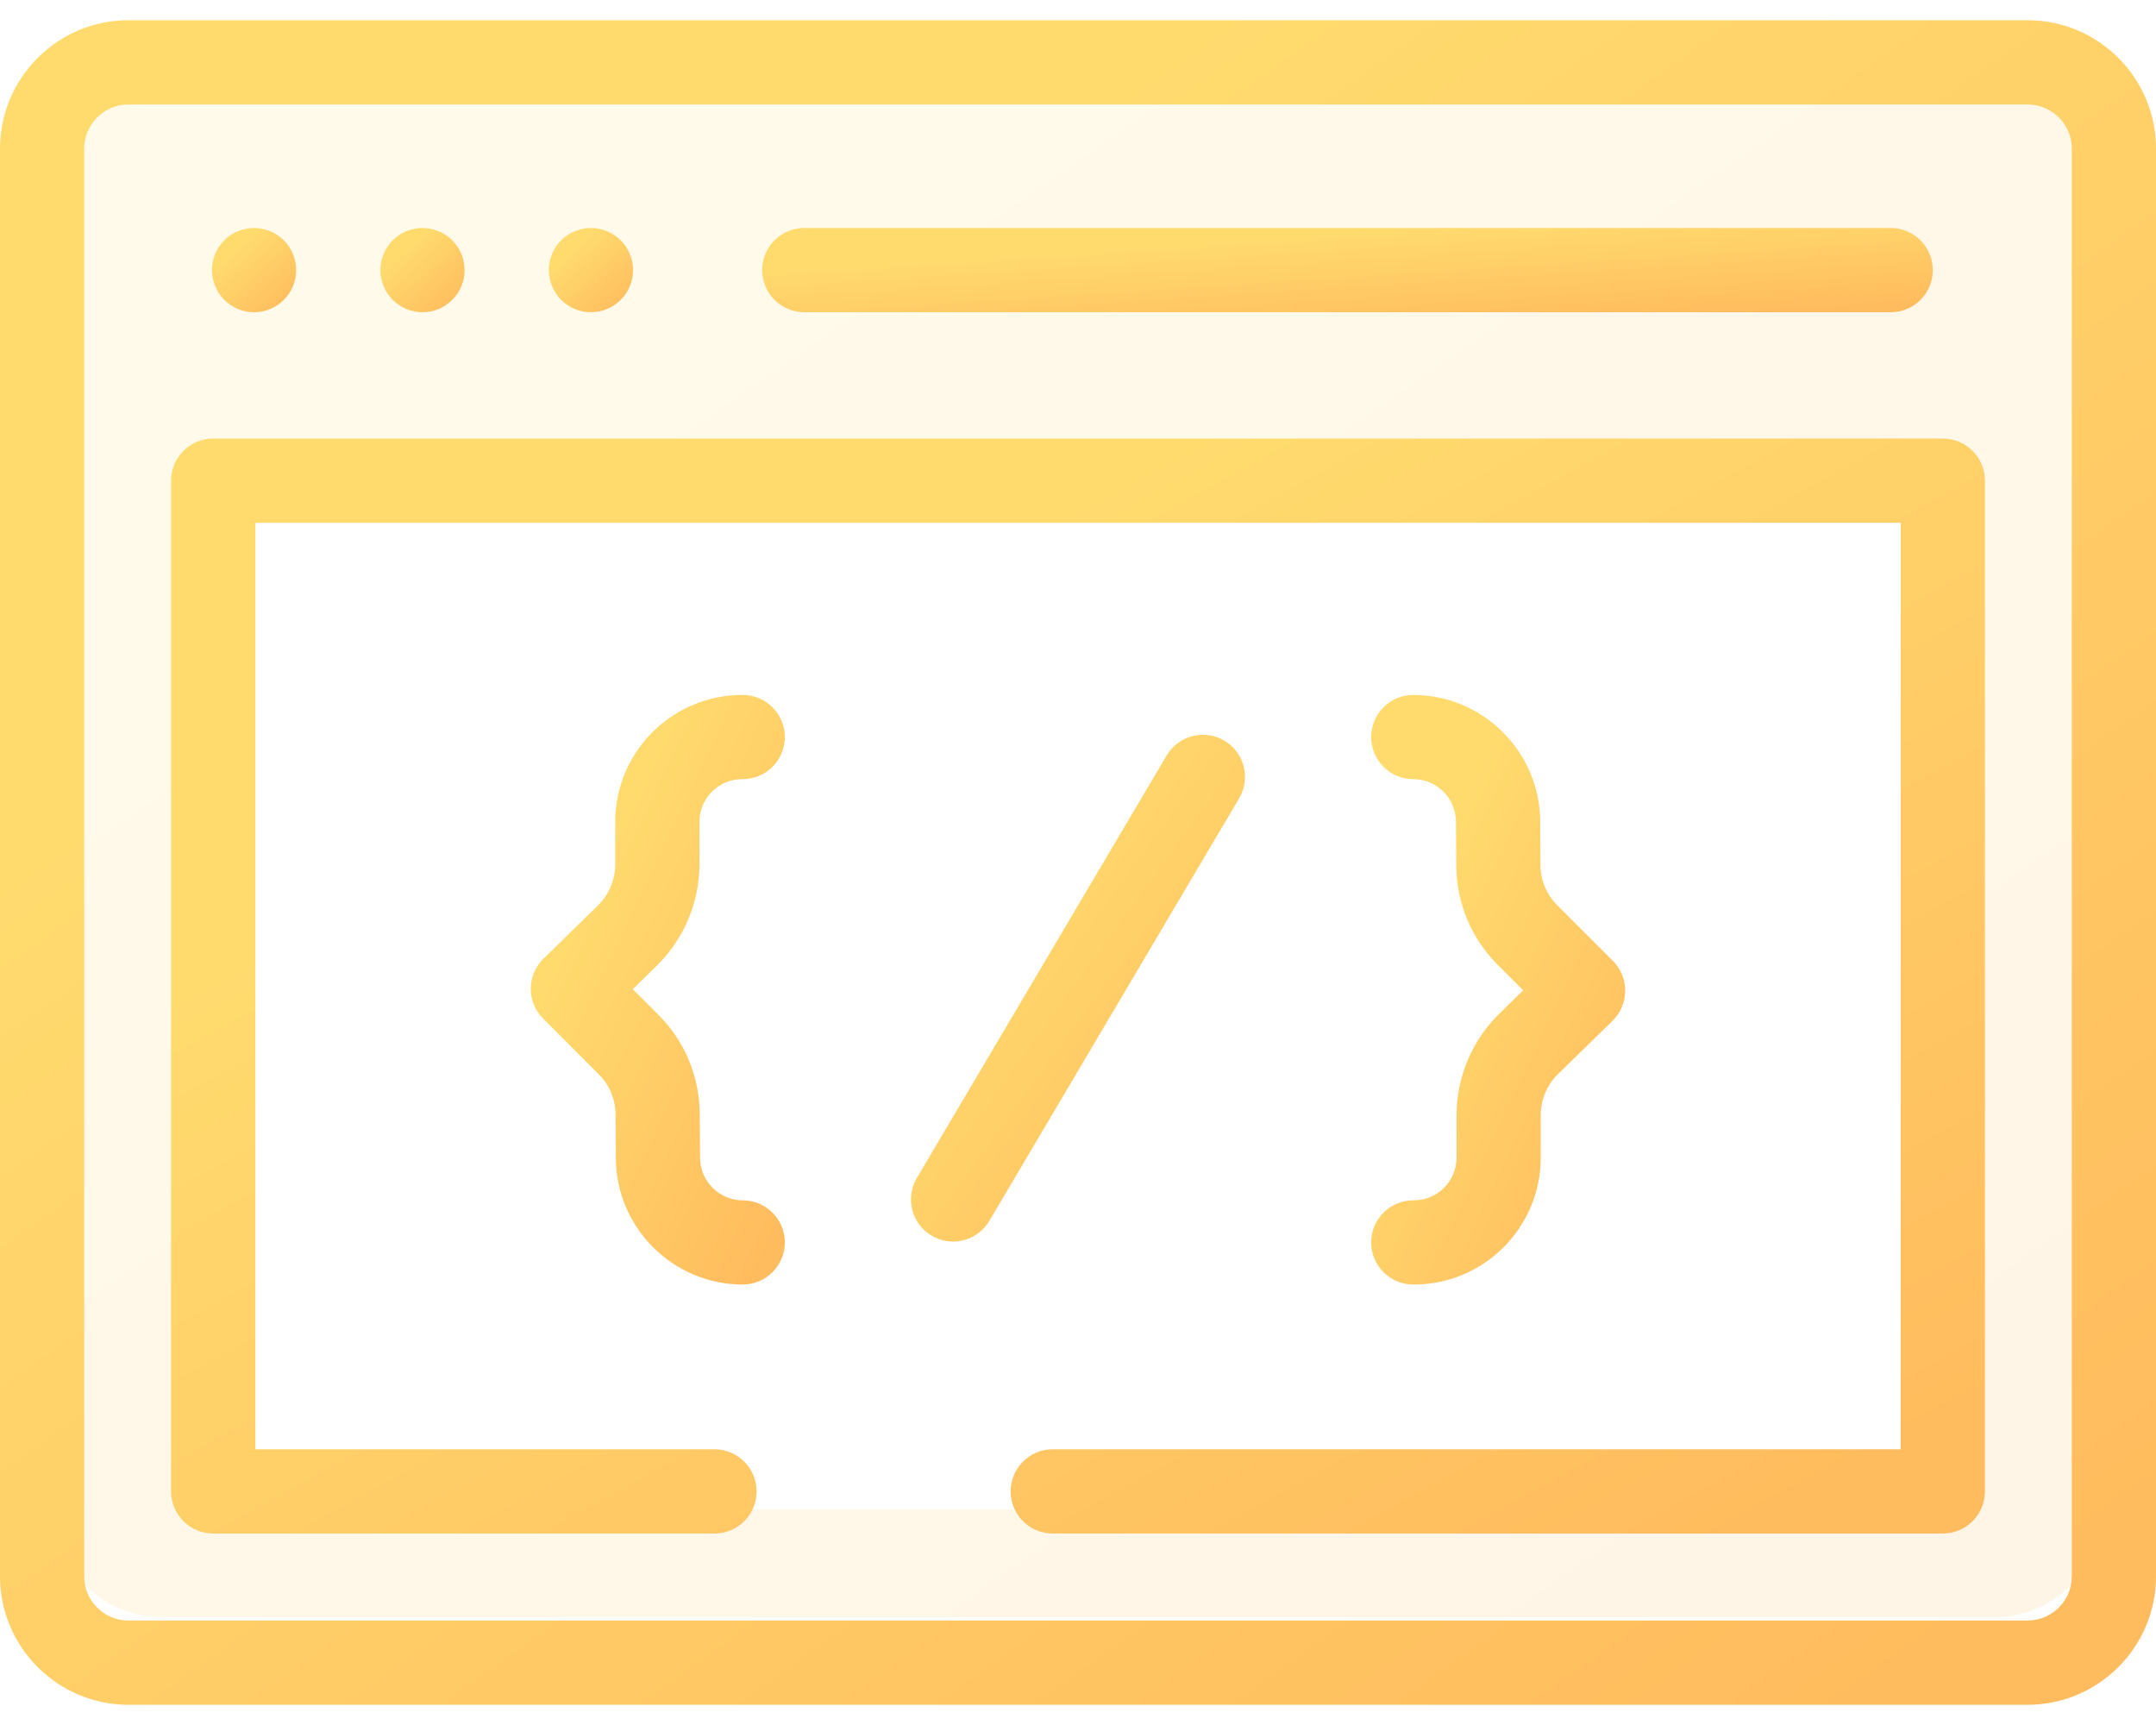
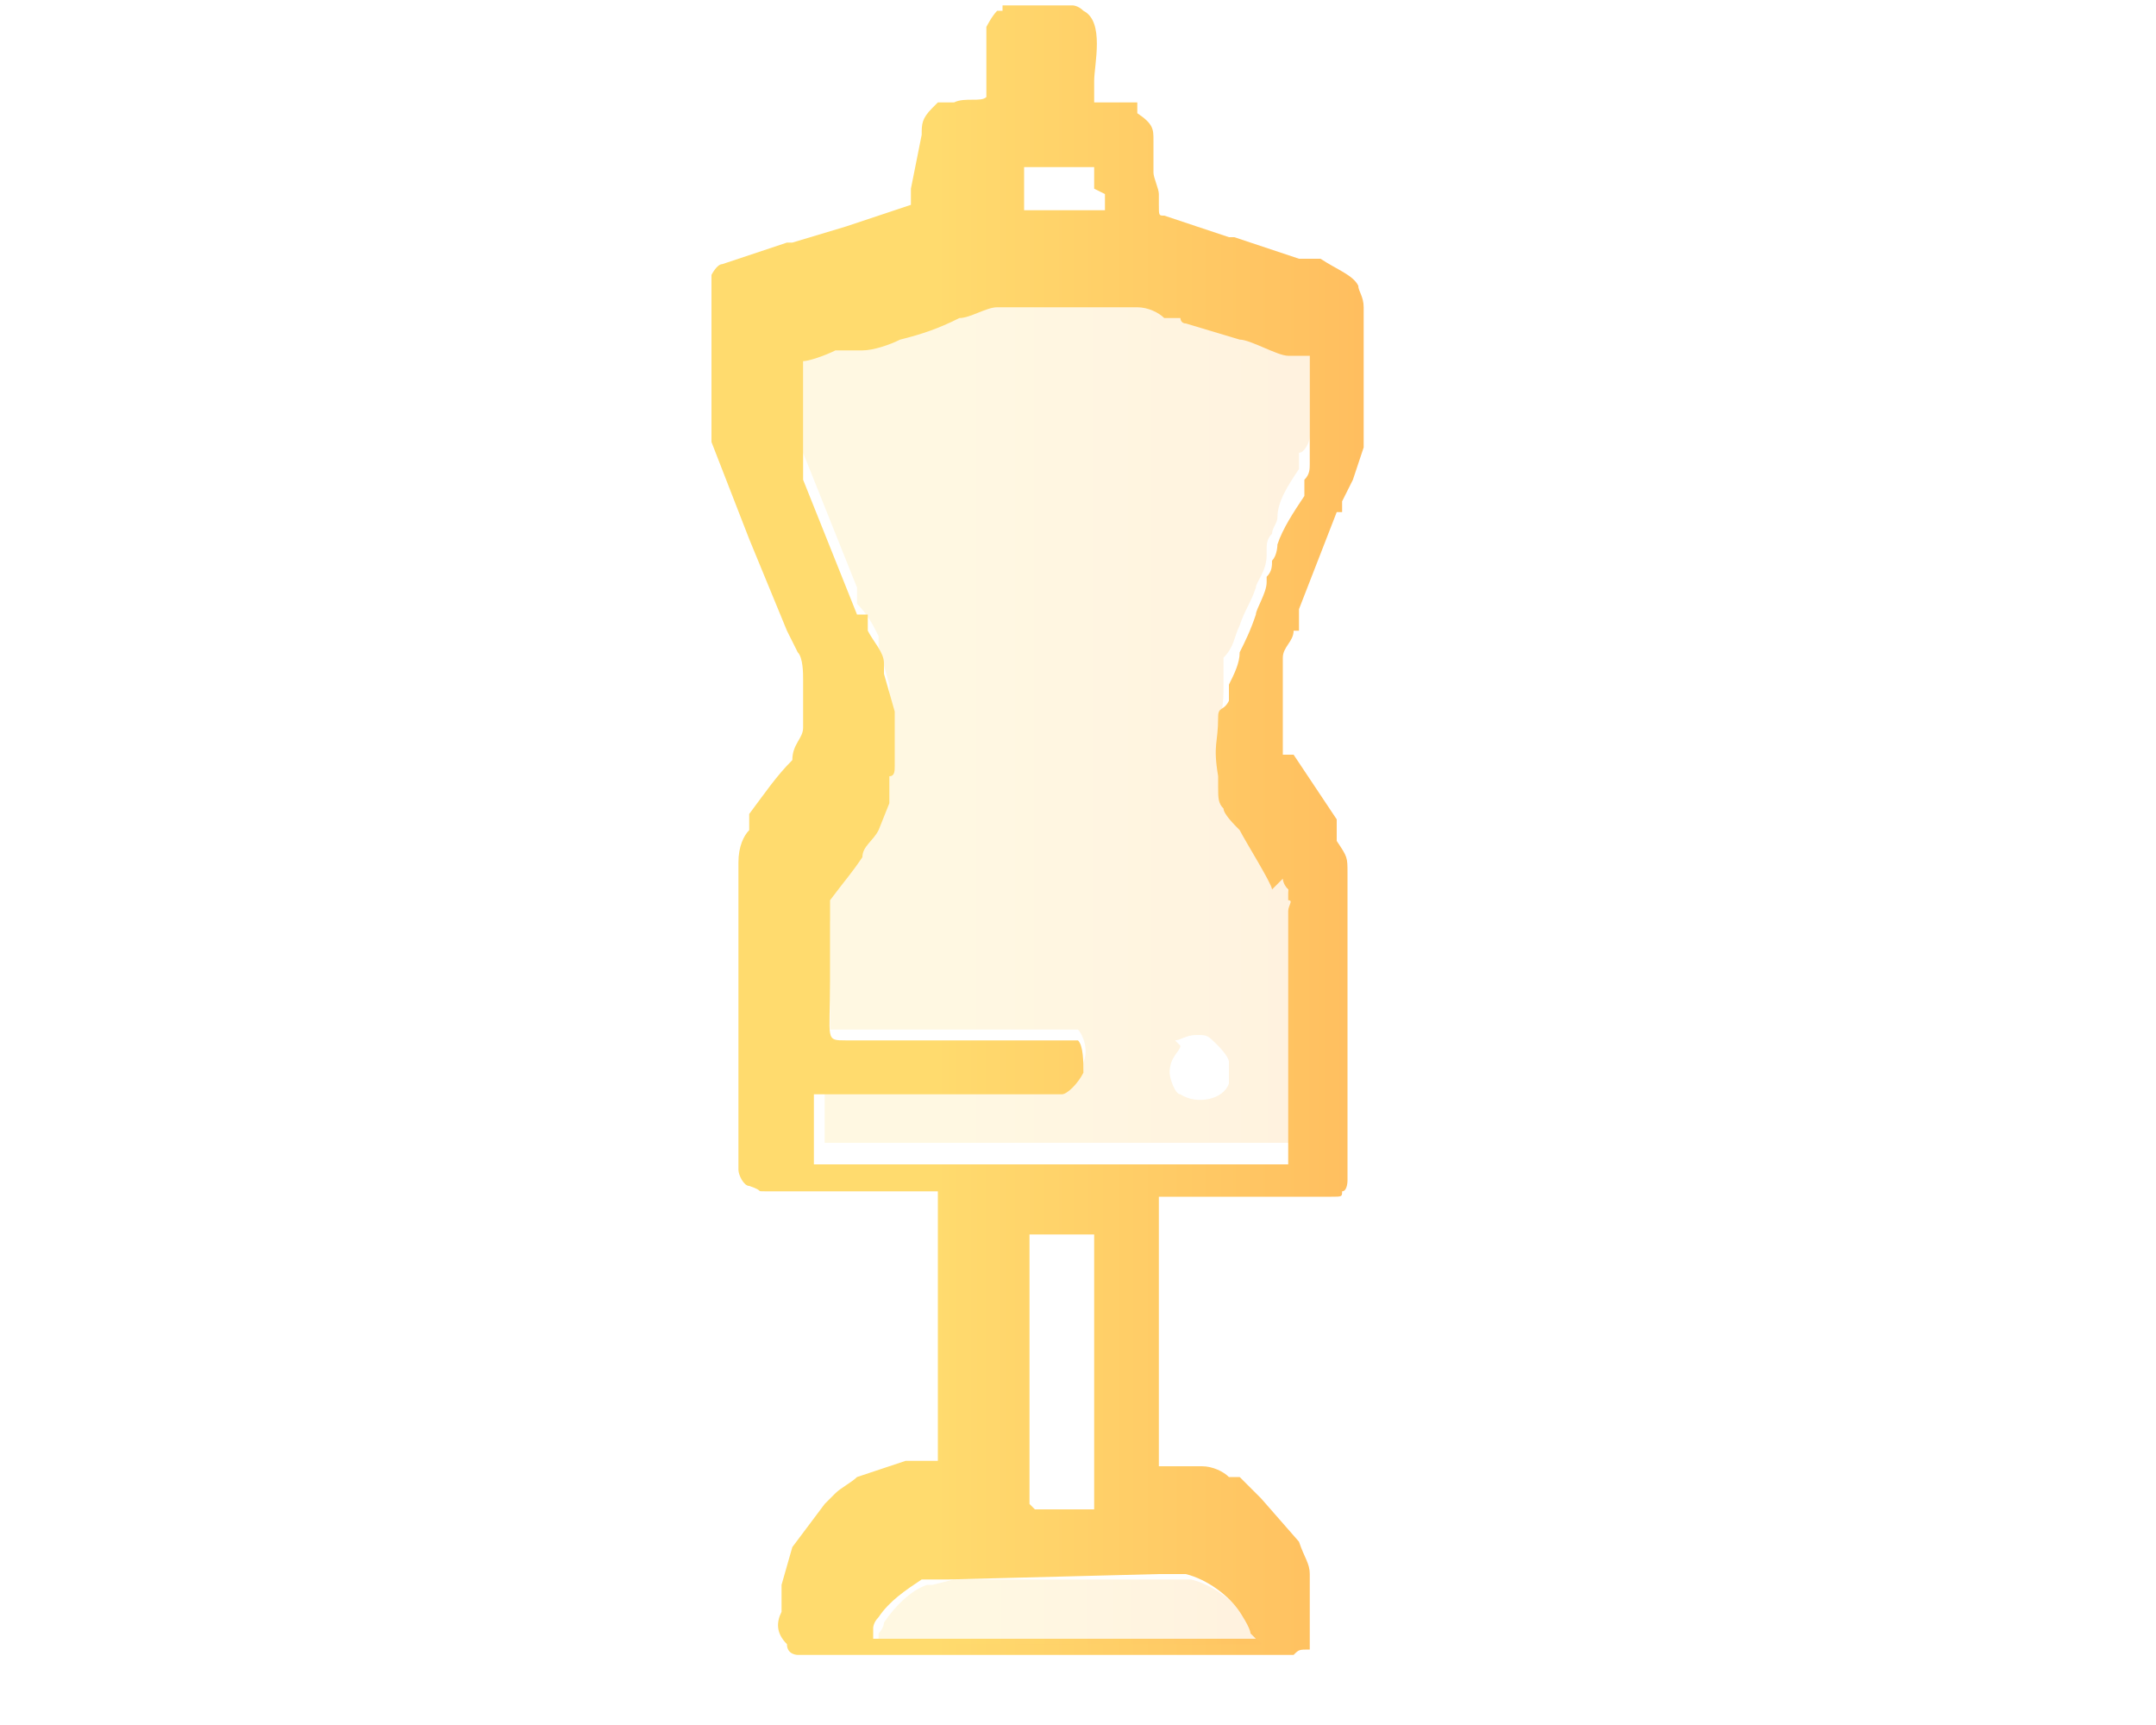
- <svg xmlns="http://www.w3.org/2000/svg" width="40" height="32" viewBox="0 0 40 32" fill="none">
-   <path opacity="0.15" fill-rule="evenodd" clip-rule="evenodd" d="M3 1C1.895 1 1 1.895 1 3V28C1 29.105 1.895 30 3 30H37C38.105 30 39 29.105 39 28V3C39 1.895 38.105 1 37 1H3ZM36 9H4V28H36V9Z" fill="url(#paint0_linear)" />
-   <path d="M37.617 0.375H2.383C1.069 0.375 0 1.444 0 2.758V29.242C0 30.556 1.069 31.625 2.383 31.625H37.617C38.931 31.625 40 30.556 40 29.242V2.758C40 1.444 38.931 0.375 37.617 0.375ZM38.438 29.242C38.438 29.695 38.069 30.062 37.617 30.062H2.383C1.931 30.062 1.562 29.695 1.562 29.242V2.758C1.562 2.306 1.931 1.938 2.383 1.938H37.617C38.069 1.938 38.438 2.306 38.438 2.758V29.242Z" fill="url(#paint1_linear)" />
-   <path d="M14.922 5.792H35.078C35.51 5.792 35.859 5.442 35.859 5.01C35.859 4.579 35.51 4.229 35.078 4.229H14.922C14.49 4.229 14.141 4.579 14.141 5.01C14.141 5.442 14.49 5.792 14.922 5.792Z" fill="url(#paint2_linear)" />
-   <path d="M3.992 5.309C4.012 5.356 4.036 5.402 4.064 5.444C4.092 5.487 4.125 5.527 4.161 5.562C4.306 5.709 4.508 5.792 4.713 5.792C4.765 5.792 4.816 5.787 4.866 5.777C4.916 5.767 4.966 5.752 5.013 5.732C5.06 5.713 5.105 5.688 5.147 5.66C5.19 5.631 5.23 5.598 5.266 5.563C5.302 5.527 5.334 5.487 5.363 5.444C5.392 5.402 5.416 5.356 5.435 5.309C5.455 5.262 5.47 5.213 5.48 5.163C5.49 5.113 5.494 5.061 5.494 5.01C5.494 4.959 5.49 4.908 5.48 4.858C5.47 4.808 5.455 4.759 5.435 4.712C5.416 4.664 5.392 4.619 5.363 4.577C5.334 4.534 5.302 4.494 5.266 4.458C5.23 4.422 5.19 4.389 5.147 4.361C5.105 4.333 5.06 4.309 5.013 4.289C4.966 4.27 4.916 4.255 4.866 4.245C4.766 4.224 4.662 4.224 4.561 4.245C4.511 4.255 4.462 4.27 4.415 4.289C4.367 4.309 4.322 4.333 4.28 4.361C4.237 4.389 4.197 4.422 4.161 4.458C4.125 4.494 4.092 4.534 4.064 4.577C4.036 4.619 4.012 4.664 3.992 4.712C3.973 4.759 3.958 4.808 3.948 4.858C3.937 4.908 3.932 4.959 3.932 5.01C3.932 5.061 3.937 5.113 3.948 5.163C3.958 5.213 3.973 5.262 3.992 5.309Z" fill="url(#paint3_linear)" />
-   <path d="M7.117 5.309C7.137 5.356 7.161 5.402 7.189 5.444C7.217 5.487 7.25 5.527 7.286 5.562C7.431 5.709 7.633 5.792 7.838 5.792C7.89 5.792 7.941 5.787 7.991 5.777C8.041 5.767 8.091 5.752 8.138 5.732C8.185 5.713 8.23 5.688 8.272 5.66C8.315 5.631 8.355 5.598 8.391 5.563C8.427 5.527 8.459 5.487 8.488 5.444C8.517 5.402 8.541 5.356 8.56 5.309C8.58 5.262 8.595 5.213 8.605 5.163C8.615 5.113 8.619 5.061 8.619 5.01C8.619 4.959 8.615 4.908 8.605 4.858C8.595 4.808 8.58 4.759 8.56 4.712C8.541 4.664 8.517 4.619 8.488 4.577C8.459 4.534 8.427 4.494 8.391 4.458C8.355 4.422 8.315 4.389 8.272 4.361C8.23 4.333 8.185 4.309 8.138 4.289C8.091 4.27 8.041 4.255 7.991 4.245C7.891 4.224 7.787 4.224 7.686 4.245C7.636 4.255 7.587 4.27 7.54 4.289C7.492 4.309 7.447 4.333 7.405 4.361C7.362 4.389 7.322 4.422 7.286 4.458C7.25 4.494 7.217 4.534 7.189 4.577C7.161 4.619 7.137 4.664 7.117 4.712C7.098 4.759 7.083 4.808 7.073 4.858C7.062 4.908 7.057 4.959 7.057 5.01C7.057 5.061 7.062 5.113 7.073 5.163C7.083 5.213 7.098 5.262 7.117 5.309Z" fill="url(#paint4_linear)" />
-   <path d="M10.242 5.309C10.262 5.356 10.286 5.402 10.314 5.444C10.342 5.487 10.375 5.527 10.411 5.562C10.447 5.598 10.487 5.631 10.53 5.66C10.572 5.688 10.617 5.713 10.665 5.732C10.712 5.752 10.761 5.767 10.811 5.777C10.861 5.787 10.912 5.791 10.963 5.791C11.015 5.791 11.066 5.787 11.116 5.777C11.166 5.767 11.216 5.752 11.262 5.732C11.309 5.713 11.355 5.688 11.398 5.66C11.44 5.631 11.48 5.598 11.516 5.562C11.552 5.527 11.585 5.487 11.613 5.444C11.642 5.402 11.666 5.356 11.685 5.309C11.705 5.262 11.72 5.213 11.73 5.163C11.74 5.113 11.744 5.061 11.744 5.01C11.744 4.959 11.74 4.908 11.73 4.858C11.72 4.808 11.705 4.759 11.685 4.712C11.666 4.664 11.642 4.619 11.613 4.577C11.585 4.534 11.552 4.494 11.516 4.458C11.48 4.422 11.44 4.389 11.398 4.361C11.355 4.333 11.309 4.309 11.262 4.289C11.216 4.27 11.166 4.255 11.116 4.245C11.016 4.224 10.912 4.224 10.811 4.245C10.761 4.255 10.712 4.27 10.665 4.289C10.617 4.309 10.572 4.333 10.53 4.361C10.487 4.389 10.447 4.422 10.411 4.458C10.375 4.494 10.342 4.534 10.314 4.577C10.286 4.619 10.262 4.664 10.242 4.712C10.223 4.759 10.208 4.808 10.198 4.858C10.187 4.908 10.182 4.959 10.182 5.01C10.182 5.061 10.187 5.113 10.198 5.163C10.208 5.213 10.223 5.262 10.242 5.309Z" fill="url(#paint5_linear)" />
-   <path d="M22.715 13.739C22.344 13.519 21.865 13.643 21.645 14.014L17.01 21.852C16.79 22.224 16.913 22.703 17.285 22.922C17.409 22.996 17.546 23.032 17.682 23.032C17.949 23.032 18.209 22.894 18.355 22.648L22.99 14.809C23.21 14.438 23.087 13.959 22.715 13.739Z" fill="url(#paint6_linear)" />
-   <path d="M12.977 16.035V15.246C12.977 14.809 13.332 14.454 13.769 14.454H13.78C14.211 14.454 14.561 14.104 14.561 13.673C14.561 13.242 14.211 12.892 13.78 12.892H13.769C12.471 12.892 11.414 13.948 11.414 15.246V16.035C11.414 16.319 11.298 16.596 11.095 16.795L10.082 17.785C9.933 17.931 9.849 18.131 9.847 18.34C9.846 18.548 9.929 18.749 10.076 18.896L11.108 19.928C11.307 20.126 11.417 20.391 11.42 20.672L11.425 21.491C11.434 22.78 12.49 23.829 13.78 23.829C14.211 23.829 14.561 23.479 14.561 23.048C14.561 22.616 14.211 22.267 13.78 22.267C13.346 22.267 12.991 21.914 12.988 21.48L12.982 20.661C12.977 19.966 12.704 19.313 12.213 18.823L11.74 18.35L12.187 17.912C12.689 17.421 12.977 16.737 12.977 16.035Z" fill="url(#paint7_linear)" />
-   <path d="M27.023 20.686V21.474C27.023 21.911 26.668 22.267 26.231 22.267H26.22C25.789 22.267 25.439 22.616 25.439 23.048C25.439 23.479 25.789 23.829 26.22 23.829H26.231C27.529 23.829 28.585 22.773 28.585 21.474V20.686C28.585 20.402 28.702 20.125 28.905 19.926L29.918 18.936C30.067 18.79 30.151 18.59 30.152 18.381C30.154 18.172 30.071 17.972 29.923 17.824L28.892 16.793C28.693 16.595 28.582 16.33 28.58 16.049L28.575 15.23C28.566 13.941 27.509 12.892 26.22 12.892C25.789 12.892 25.439 13.242 25.439 13.673C25.439 14.104 25.789 14.454 26.22 14.454C26.654 14.454 27.009 14.807 27.012 15.241L27.018 16.059C27.023 16.754 27.296 17.407 27.787 17.898L28.26 18.371L27.812 18.809C27.311 19.3 27.023 19.984 27.023 20.686Z" fill="url(#paint8_linear)" />
-   <path d="M36.044 8.135H3.956C3.524 8.135 3.174 8.485 3.174 8.917V27.667C3.174 28.098 3.524 28.448 3.956 28.448H13.255C13.687 28.448 14.037 28.098 14.037 27.667C14.037 27.235 13.687 26.885 13.255 26.885H4.737V9.698H35.263V26.885H19.531C19.1 26.885 18.75 27.235 18.75 27.667C18.75 28.098 19.1 28.448 19.531 28.448H36.044C36.476 28.448 36.826 28.098 36.826 27.667V8.917C36.826 8.485 36.476 8.135 36.044 8.135Z" fill="url(#paint9_linear)" />
+ <svg xmlns="http://www.w3.org/2000/svg" xmlns:xlink="http://www.w3.org/1999/xlink" version="1.1" viewBox="0 0 40 32">
  <defs>
-     <linearGradient id="paint0_linear" x1="3.153" y1="1" x2="26.689" y2="35.054" gradientUnits="userSpaceOnUse">
-       <stop offset="0.259" stop-color="#FFDB6E" />
-       <stop offset="1" stop-color="#FFBC5E" />
+     <style>
+       .cls-1 {
+         fill: url(#linear-gradient-2);
+       }
+ 
+       .cls-1, .cls-2, .cls-3 {
+         fill-rule: evenodd;
+       }
+ 
+       .cls-2 {
+         fill: url(#linear-gradient);
+       }
+ 
+       .cls-2, .cls-3 {
+         isolation: isolate;
+         opacity: .2;
+       }
+ 
+       .cls-3 {
+         fill: url(#linear-gradient-3);
+       }
+     </style>
+     <linearGradient id="linear-gradient" x1="14.9" y1="13.4" x2="24.5" y2="13.4" gradientUnits="userSpaceOnUse">
+       <stop offset=".3" stop-color="#ffdb6e" />
+       <stop offset="1" stop-color="#ffbc5e" />
    </linearGradient>
-     <linearGradient id="paint1_linear" x1="2.267" y1="0.375" x2="27.833" y2="36.511" gradientUnits="userSpaceOnUse">
-       <stop offset="0.259" stop-color="#FFDB6E" />
-       <stop offset="1" stop-color="#FFBC5E" />
+     <linearGradient id="linear-gradient-2" x1="13.7" y1="15.9" x2="25.8" y2="15.9" gradientUnits="userSpaceOnUse">
+       <stop offset=".3" stop-color="#ffdb6e" />
+       <stop offset="1" stop-color="#ffbc5e" />
    </linearGradient>
-     <linearGradient id="paint2_linear" x1="15.371" y1="4.229" x2="15.547" y2="6.929" gradientUnits="userSpaceOnUse">
-       <stop offset="0.259" stop-color="#FFDB6E" />
-       <stop offset="1" stop-color="#FFBC5E" />
-     </linearGradient>
-     <linearGradient id="paint3_linear" x1="4.02" y1="4.229" x2="5.369" y2="5.719" gradientUnits="userSpaceOnUse">
-       <stop offset="0.259" stop-color="#FFDB6E" />
-       <stop offset="1" stop-color="#FFBC5E" />
-     </linearGradient>
-     <linearGradient id="paint4_linear" x1="7.145" y1="4.229" x2="8.494" y2="5.719" gradientUnits="userSpaceOnUse">
-       <stop offset="0.259" stop-color="#FFDB6E" />
-       <stop offset="1" stop-color="#FFBC5E" />
-     </linearGradient>
-     <linearGradient id="paint5_linear" x1="10.27" y1="4.229" x2="11.619" y2="5.719" gradientUnits="userSpaceOnUse">
-       <stop offset="0.259" stop-color="#FFDB6E" />
-       <stop offset="1" stop-color="#FFBC5E" />
-     </linearGradient>
-     <linearGradient id="paint6_linear" x1="17.252" y1="13.63" x2="25.014" y2="19.281" gradientUnits="userSpaceOnUse">
-       <stop offset="0.259" stop-color="#FFDB6E" />
-       <stop offset="1" stop-color="#FFBC5E" />
-     </linearGradient>
-     <linearGradient id="paint7_linear" x1="10.114" y1="12.892" x2="17.479" y2="16.396" gradientUnits="userSpaceOnUse">
-       <stop offset="0.259" stop-color="#FFDB6E" />
-       <stop offset="1" stop-color="#FFBC5E" />
-     </linearGradient>
-     <linearGradient id="paint8_linear" x1="25.706" y1="12.892" x2="33.07" y2="16.396" gradientUnits="userSpaceOnUse">
-       <stop offset="0.259" stop-color="#FFDB6E" />
-       <stop offset="1" stop-color="#FFBC5E" />
-     </linearGradient>
-     <linearGradient id="paint9_linear" x1="5.081" y1="8.135" x2="19.915" y2="35.272" gradientUnits="userSpaceOnUse">
-       <stop offset="0.259" stop-color="#FFDB6E" />
-       <stop offset="1" stop-color="#FFBC5E" />
-     </linearGradient>
+     <linearGradient id="linear-gradient-3" x1="16.2" y1="29.8" x2="23.3" y2="29.8" xlink:href="#linear-gradient" />
  </defs>
+   <g>
+     <g id="Layer_1">
+       <path class="cls-2" d="M21.8,19.3c.1,0,.2-.1.4-.1.2,0,.2,0,.4.2,0,0,.2.2.2.3,0,.2,0,.3,0,.4-.1.3-.6.4-.9.2-.1,0-.2-.3-.2-.4,0-.3.2-.4.2-.5h0ZM15.4,17.1c0,.3,0,1.9,0,2,0,0,.2,0,.3,0h3.4c.2,0,.7,0,.9,0,0,0,0,0,0,0,0,0,0,0,0,0,.1.1.2.4.1.6,0,.2-.3.4-.4.4,0,0,0,0,0,0h0c0,0-4.4,0-4.4,0v1.1s8.7,0,8.7,0c0-.2,0-2.3,0-2.8,0-1,.1-1.5-.3-2.4h0c0-.2-.5-1-.6-1.1,0-.1-.2-.3-.3-.4,0,0,0,0,0,0,0-.1,0-.3-.1-.4,0-.1,0,0,0-.2-.1-.6,0-.7,0-1.1,0-.2,0-.2,0-.3v-.3c.2-.2.2-.4.3-.6.1-.3.2-.4.3-.7,0-.1.2-.3.2-.6,0,0,0,0,0-.1,0-.1,0-.2.1-.3,0-.1.1-.2.1-.3,0-.3.2-.6.4-.9v-.3c.1,0,.2-.2.2-.3,0-.1,0-1.8,0-2,0,0-.2,0-.3,0,0,0,0,0-.1,0-.2,0-.7-.2-.9-.3l-1-.3s0,0,0,0c0,0,0,0-.1,0h-.3c-.2-.2-.4-.2-.5-.3-.2,0-2.1,0-2.6,0-.3,0-.5,0-.7.2-.4.1-.7.2-1.1.4-.2,0-.5.1-.7.2,0,0-.2,0-.3,0-.1,0,0,0-.1,0h-.1c-.2.1-.4.1-.6.2,0,.6,0,1.2,0,1.8,0,.2,0,.2,0,.4,0,0,0,0,0,0l1,2.5s0,0,0,0v.3c.2.2.3.4.4.6,0,0,0,.1,0,.2l.2.7c0,.1,0,.3,0,.4,0,.3,0,.4,0,.6,0,0,0,.1,0,.2v.3c-.1,0,0,.1-.1.2h0s0,0,0,0l-.2.5c0,.2-.2.3-.3.5-.2.3-.3.5-.5.8v.2c-.1,0-.1,0-.1,0,0,0,0,.3,0,.4h0Z" />
+       <path class="cls-1" d="M23.3,30.4h-7.1c0,0,0-.2,0-.2,0,0,0-.1.1-.2.2-.3.5-.5.8-.7,0,0,0,0,.1,0h.4c0,0,3.9-.1,3.9-.1.3,0,.3,0,.5,0,.4.1.8.4,1,.7,0,0,.2.3.2.4h0ZM19.5.1h.4c0,0,.1,0,.2.1.4.2.2,1,.2,1.3,0,.2,0,.3,0,.4.3,0,.6,0,.8,0,0,0,0,0,0,0v.2c.3.2.3.3.3.5,0,0,0,0,0,.2v.4c0,.1.1.3.1.4,0,0,0,.1,0,.2,0,.2,0,.2.1.2l1.2.4c0,0,0,0,.1,0l1.2.4s0,0,.1,0h.3c.3.2.6.3.7.5,0,0,0,0,0,0,0,0,0,0,0,0,0,.1.1.2.1.4,0,.4,0,2.4,0,2.6l-.2.6s0,0,0,0c0,0,0,0,0,0l-.2.4s0,0,0,0c0,0,0,0,0,0v.2c-.1,0-.1,0-.1,0l-.7,1.8c0,0,0,0,0,.1v.3c-.1,0-.1,0-.1,0,0,0,0,0,0,0,0,.2-.2.3-.2.5,0,0,0,0,0,0,0,0,0,0,0,.2,0,.1,0,0,0,.2v.5c0,0,0,.1,0,.2,0,.4,0,.2,0,.4v.3c.1,0,.1,0,.2,0l.2.3s0,0,0,0c0,0,0,0,0,0l.6.9s0,0,0,0c0,0,0,0,0,.2v.2c.2.3.2.3.2.6,0,0,0,.1,0,.2,0,0,0,.1,0,.2,0,.3,0,.5,0,.8,0,.6,0,4.2,0,4.5,0,0,0,.2-.1.2,0,0,0,0,0,0,0,0,0,0,0,0,0,0,0,0,0,0h0c0,.1,0,.1-.2.1-.1,0,0,0-.1,0h-3.1v5c.1,0,.3,0,.5,0,0,0,0,0,.2,0,0,0,0,0,.1,0,0,0,0,0,0,0,.2,0,.4.1.5.2h.2c.2.2.3.3.4.4l.7.8s0,0,0,0h0c.1.3.2.4.2.6,0,0,0,0,0,.1h0c0,.2,0,.2,0,.3,0,.1,0,.2,0,.3s0,.4,0,.5v.2c-.2,0-.2,0-.3.1h0c0,0-.1,0-.4,0h-8.6c0,0-.2,0-.2,0,0,0-.2,0-.2-.2-.2-.2-.2-.4-.1-.6,0-.3,0-.2,0-.5l.2-.7.6-.8s0,0,0,0l.2-.2c.1-.1.3-.2.4-.3,0,0,0,0,0,0l.9-.3c0,0,.1,0,.2,0h.4v-5c-.4,0-3,0-3.2,0-.2,0,0,0-.3-.1-.1,0-.2-.2-.2-.3,0,0,0-.1,0-.2v-4.6c0-.2,0-.2,0-.4,0-.4,0-.3,0-.5,0,0,0,0,0,0,0,0,0,0,0,0h0c0-.3.1-.5.2-.6v-.3c.3-.4.5-.7.8-1h0c0-.3.2-.4.2-.6,0,0,0,0,0-.2,0-.2,0-.5,0-.7,0-.1,0-.4-.1-.5l-.2-.4s0,0,0,0c0,0,0,0,0,0,0,0,0,0,0,0l-.7-1.7s0,0,0,0c0,0,0,0,0,0l-.7-1.8c0,0,0,0,0,0,0,0,0,0,0-.2v-2.7c0,0,0-.1,0-.2,0,0,.1-.2.2-.2,0,0,0,0,0,0l1.2-.4c0,0,0,0,.1,0l1-.3s0,0,0,0l1.2-.4c0-.1,0-.2,0-.3,0,0,0,0,0,0l.2-1c0-.2,0-.3.2-.5,0,0,0,0,.1-.1,0,0,0,0,0,0h.3c.2-.1.5,0,.6-.1,0-.3,0-.6,0-.9,0-.1,0-.3,0-.4,0,0,.1-.2.2-.3,0,0,0,0,0,0,0,0,0,0,0,0h.1c0,0,0-.1,0-.1,0,0,0,0,0,0,0,0,0,0,0,0,0,0,0,0,0,0h0ZM19.1,27.9s0,0,0-.1v-1.1c0-.5,0-3.6,0-3.8,0,0,1.2,0,1.2,0,0,0,0,3.3,0,3.8s0,1.1,0,1.3c-.1,0-.7,0-.9,0,0,0,0,0-.1,0,0,0-.1,0-.1,0h0ZM23.8,16.3c0,0,0,.1.1.2,0,0,0,.2,0,.2.1,0,0,.1,0,.2,0,.1,0,.1,0,.3,0,.2,0,.4,0,.6v3.5c0,.2,0,.2,0,.3-.3,0-6,0-6.6,0s-2.1,0-2.2,0c0,0,0-.5,0-.6,0-.2,0-.5,0-.7.2,0,3.4,0,4,0,.1,0,.5,0,.6,0,.1,0,.3-.2.4-.4,0-.2,0-.5-.1-.6,0,0,0,0,0,0,0,0,0,0,0,0,0,0,0,0,0,0-.2,0-.7,0-.9,0h-3.4c-.4,0-.3,0-.3-1.1s0-.7,0-.9h0c0-.1,0-.3,0-.4,0,0,0,0,0,0v-.2c.3-.4.4-.5.6-.8,0-.2.2-.3.3-.5l.2-.5s0,0,0,0h0c0-.1,0-.1,0-.2v-.3c.1,0,.1-.1.1-.2,0-.2,0-.3,0-.6,0-.1,0-.3,0-.4l-.2-.7s0-.1,0-.2c0-.2-.2-.4-.3-.6v-.3c-.1,0-.1,0-.2,0l-1-2.5s0,0,0,0c0-.2,0-.2,0-.4,0-.6,0-1.2,0-1.8.1,0,.4-.1.6-.2h.1c0,0,0,0,.1,0,0,0,.2,0,.3,0,.2,0,.5-.1.7-.2.4-.1.7-.2,1.1-.4.2,0,.5-.2.7-.2.5,0,2.4,0,2.6,0,.2,0,.4.1.5.2h.3c0,0,0,.1.1.1,0,0,0,0,0,0l1,.3c.2,0,.7.3.9.3.1,0,0,0,.1,0,0,0,.2,0,.3,0,0,.2,0,1.9,0,2,0,.1,0,.2-.1.3v.3c-.2.3-.4.6-.5.9,0,0,0,.2-.1.3,0,.1,0,.2-.1.3,0,0,0,0,0,.1,0,.2-.2.5-.2.6-.1.3-.2.5-.3.7,0,.2-.1.4-.2.6v.3c-.1.2-.2.1-.2.3,0,.5-.1.5,0,1.1,0,0,0,0,0,.2,0,.2,0,.3.1.4,0,0,0,0,0,0,0,.1.2.3.3.4.1.2.6,1,.6,1.1h0ZM20.5,3.6v.3s0,0,0,0c0,0-1.5,0-1.5,0,0-.2,0-.3,0-.4,0-.2,0-.3,0-.4.2,0,.7,0,.9,0s.4,0,.4,0c0,0,0,.3,0,.4h0Z" />
+       <path class="cls-3" d="M23.3,30.4c0-.1-.1-.3-.2-.4-.2-.3-.6-.6-1-.7-.2,0-.3,0-.5,0h-3.9s-.4.1-.4.1c0,0,0,0-.1,0-.3.1-.6.4-.8.7,0,0,0,.1-.1.2,0,0,0,.1,0,.2h7.1Z" />
+     </g>
+   </g>
</svg>
